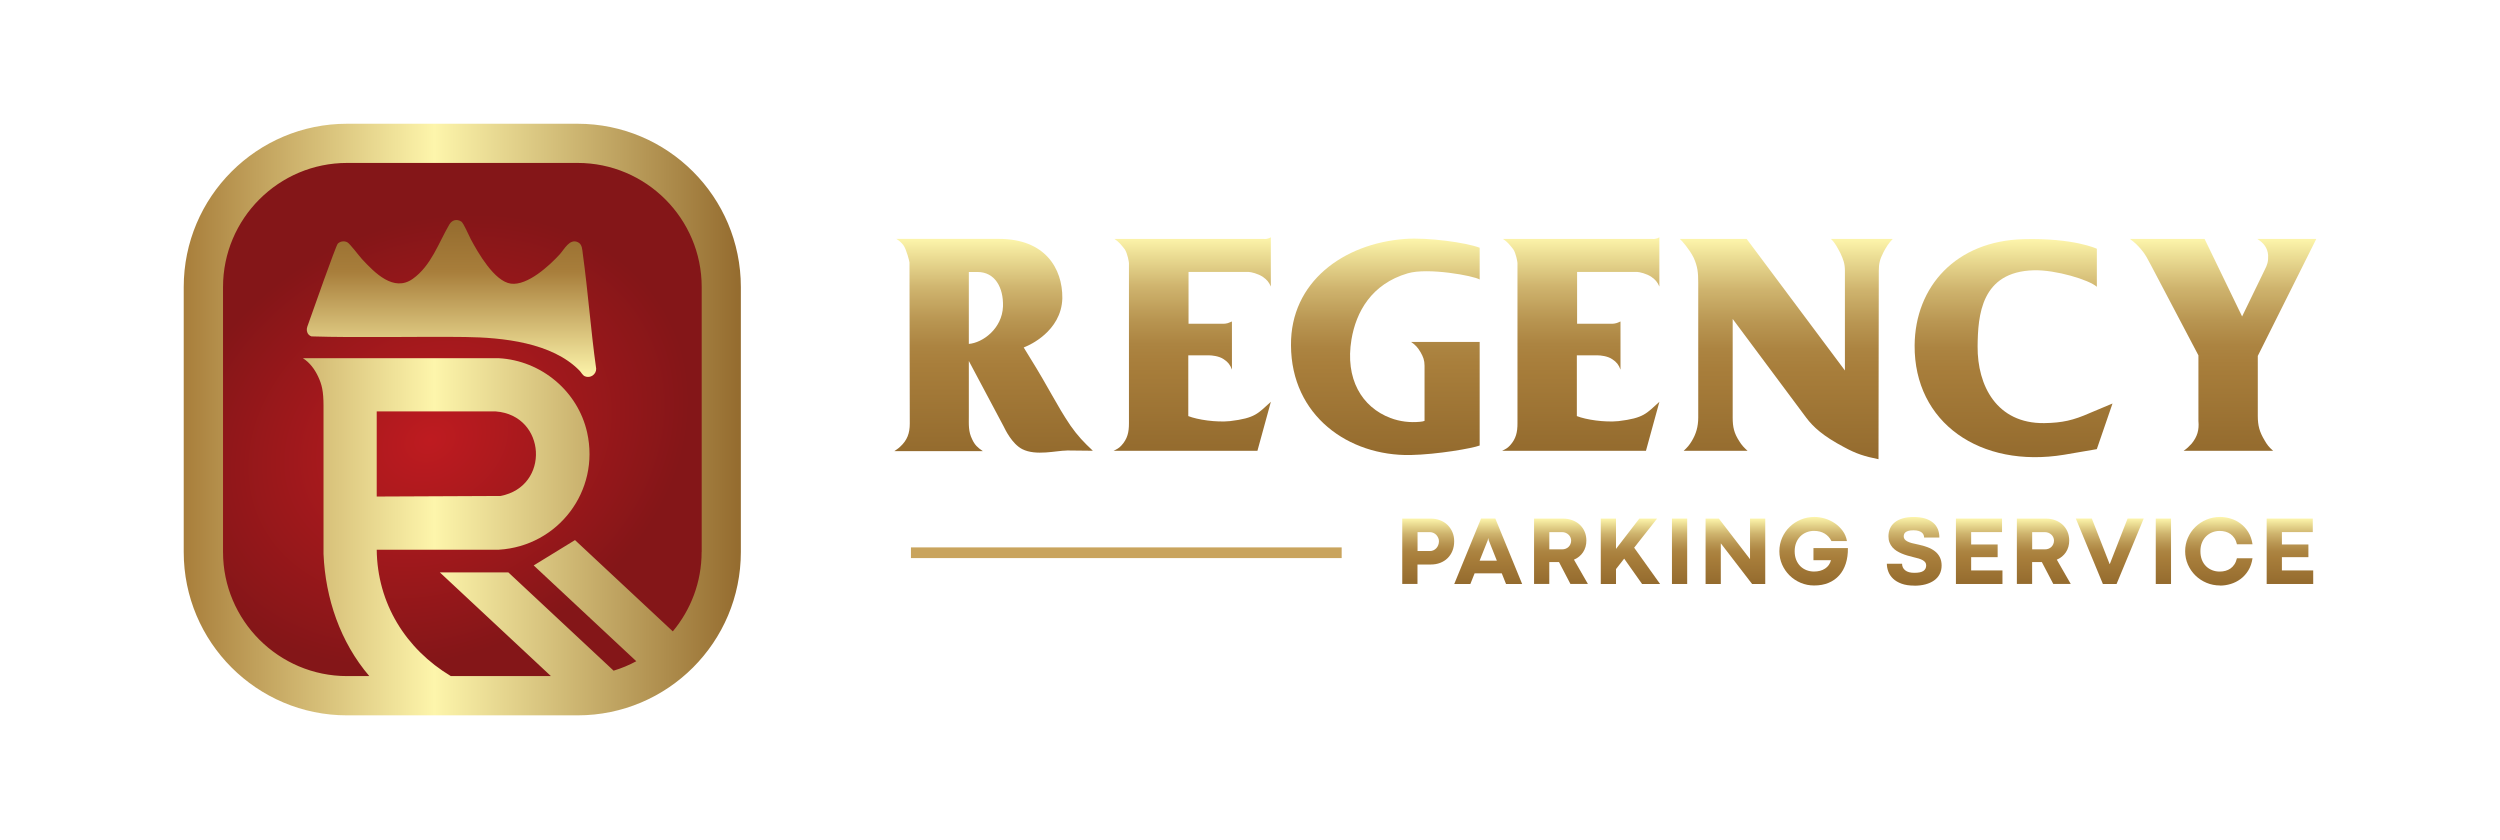
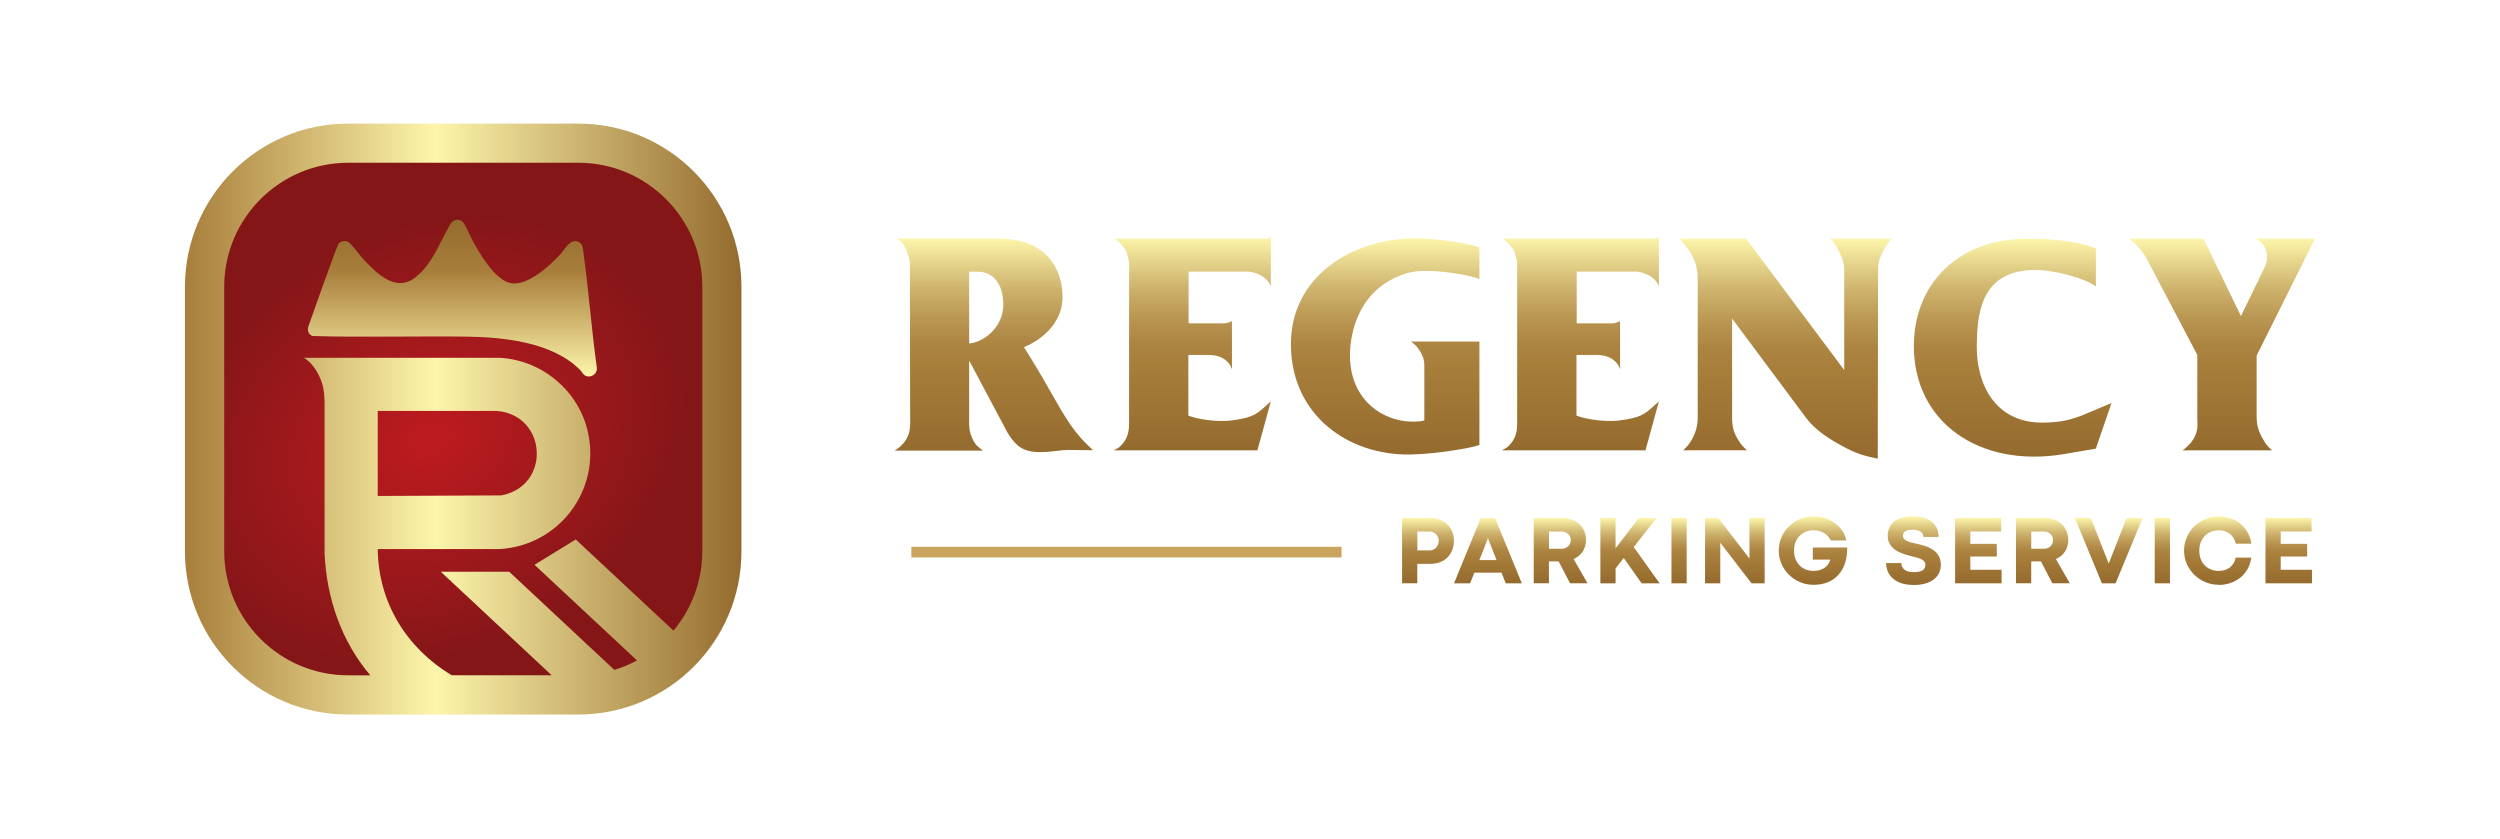
- <svg xmlns="http://www.w3.org/2000/svg" xmlns:xlink="http://www.w3.org/1999/xlink" id="Layer_1" data-name="Layer 1" viewBox="0 0 701.05 235.29">
+ <svg xmlns="http://www.w3.org/2000/svg" xmlns:xlink="http://www.w3.org/1999/xlink" id="Layer_1" data-name="Layer 1" viewBox="0 0 701.05 235.29" width="701" height="235">
  <defs>
    <style>
      .cls-1 {
        fill: url(#linear-gradient-15);
      }

      .cls-2 {
        fill: url(#linear-gradient-13);
      }

      .cls-3 {
        fill: url(#linear-gradient-2);
      }

      .cls-4 {
        fill: url(#linear-gradient-10);
      }

      .cls-5 {
        fill: url(#linear-gradient-12);
      }

      .cls-6 {
        fill: none;
        stroke: #c9a45d;
        stroke-miterlimit: 10;
        stroke-width: 3px;
      }

      .cls-7 {
        fill: url(#linear-gradient-4);
      }

      .cls-8 {
        fill: url(#radial-gradient);
      }

      .cls-9 {
        fill: url(#linear-gradient-3);
      }

      .cls-10 {
        fill: url(#linear-gradient-5);
      }

      .cls-11 {
        fill: url(#linear-gradient-22);
      }

      .cls-12 {
        fill: url(#linear-gradient-8);
      }

      .cls-13 {
        fill: url(#linear-gradient-14);
      }

      .cls-14 {
        fill: url(#linear-gradient-20);
      }

      .cls-15 {
        fill: url(#linear-gradient-17);
      }

      .cls-16 {
        fill: url(#linear-gradient-7);
      }

      .cls-17 {
        fill: url(#linear-gradient-9);
      }

      .cls-18 {
        fill: url(#linear-gradient-11);
      }

      .cls-19 {
        fill: url(#linear-gradient-19);
      }

      .cls-20 {
        fill: url(#linear-gradient-6);
      }

      .cls-21 {
        fill: url(#linear-gradient-21);
      }

      .cls-22 {
        fill: url(#linear-gradient-16);
      }

      .cls-23 {
        fill: url(#linear-gradient);
      }

      .cls-24 {
        fill: url(#linear-gradient-23);
      }

      .cls-25 {
        fill: url(#linear-gradient-18);
      }
    </style>
    <linearGradient id="linear-gradient" x1="278.63" y1="126.94" x2="278.63" y2="67" gradientUnits="userSpaceOnUse">
      <stop offset="0" stop-color="#946b2e" />
      <stop offset=".41" stop-color="#a87e3b" />
      <stop offset=".5" stop-color="#ac8441" />
      <stop offset=".62" stop-color="#b99652" />
      <stop offset=".77" stop-color="#cfb46e" />
      <stop offset=".92" stop-color="#ecde95" />
      <stop offset="1" stop-color="#fdf5ab" />
    </linearGradient>
    <linearGradient id="linear-gradient-2" x1="334.32" y1="126.42" x2="334.32" y2="66.53" xlink:href="#linear-gradient" />
    <linearGradient id="linear-gradient-3" x1="388.47" y1="127.61" x2="388.47" y2="66.92" xlink:href="#linear-gradient" />
    <linearGradient id="linear-gradient-4" x1="443.26" y1="126.42" x2="443.26" y2="66.53" xlink:href="#linear-gradient" />
    <linearGradient id="linear-gradient-5" x1="500.91" y1="128.78" x2="500.91" xlink:href="#linear-gradient" />
    <linearGradient id="linear-gradient-6" x1="564.64" y1="128.2" x2="564.64" y2="67.04" xlink:href="#linear-gradient" />
    <linearGradient id="linear-gradient-7" x1="623.39" y1="126.42" x2="623.39" xlink:href="#linear-gradient" />
    <linearGradient id="linear-gradient-8" x1="400.5" y1="163.76" x2="400.5" y2="145.42" xlink:href="#linear-gradient" />
    <linearGradient id="linear-gradient-9" x1="417.33" y1="163.76" x2="417.33" y2="145.41" xlink:href="#linear-gradient" />
    <linearGradient id="linear-gradient-10" x1="437.74" y1="163.76" x2="437.74" y2="145.42" xlink:href="#linear-gradient" />
    <linearGradient id="linear-gradient-11" x1="457.19" y1="163.76" x2="457.19" y2="145.42" xlink:href="#linear-gradient" />
    <linearGradient id="linear-gradient-12" x1="470.99" y1="163.76" x2="470.99" y2="145.42" xlink:href="#linear-gradient" />
    <linearGradient id="linear-gradient-13" x1="486.65" y1="163.76" x2="486.65" y2="145.42" xlink:href="#linear-gradient" />
    <linearGradient id="linear-gradient-14" x1="508.58" y1="164.18" x2="508.58" y2="144.96" xlink:href="#linear-gradient" />
    <linearGradient id="linear-gradient-15" x1="536.79" y1="164.22" x2="536.79" y2="144.96" xlink:href="#linear-gradient" />
    <linearGradient id="linear-gradient-16" x1="555.01" y1="163.76" x2="555.01" y2="145.42" xlink:href="#linear-gradient" />
    <linearGradient id="linear-gradient-17" x1="573.14" y1="163.76" x2="573.14" y2="145.42" xlink:href="#linear-gradient" />
    <linearGradient id="linear-gradient-18" x1="591.62" y1="163.76" x2="591.62" y2="145.41" xlink:href="#linear-gradient" />
    <linearGradient id="linear-gradient-19" x1="606.66" y1="163.76" x2="606.66" y2="145.42" xlink:href="#linear-gradient" />
    <linearGradient id="linear-gradient-20" x1="622.21" y1="164.18" x2="622.21" y2="144.96" xlink:href="#linear-gradient" />
    <linearGradient id="linear-gradient-21" x1="642.14" y1="163.76" x2="642.14" y2="145.42" xlink:href="#linear-gradient" />
    <radialGradient id="radial-gradient" cx="120.78" cy="123.77" fx="120.78" fy="123.77" r="75.44" gradientTransform="translate(-31.19 86.7) rotate(-25.75) scale(1 .8)" gradientUnits="userSpaceOnUse">
      <stop offset="0" stop-color="#be1b20" />
      <stop offset="1" stop-color="#841618" />
    </radialGradient>
    <linearGradient id="linear-gradient-22" x1="126.6" y1="105.7" x2="126.6" y2="61.69" gradientUnits="userSpaceOnUse">
      <stop offset="0" stop-color="#fdf5ab" />
      <stop offset=".67" stop-color="#a87e3b" />
      <stop offset="1" stop-color="#946b2e" />
    </linearGradient>
    <linearGradient id="linear-gradient-23" x1="51.52" y1="117.65" x2="207.75" y2="117.65" gradientUnits="userSpaceOnUse">
      <stop offset="0" stop-color="#a87e3b" />
      <stop offset=".45" stop-color="#fdf5ab" />
      <stop offset="1" stop-color="#946b2e" />
    </linearGradient>
  </defs>
  <g>
    <path class="cls-23" d="M299.15,126.34c-2.9,0-8.63,1.57-12.48-.39-2.9-1.49-4.79-5.49-5.26-6.44l-9.73-18.29v15.31c0,2.59-.16,4.47.94,6.67.71,1.57,1.57,2.35,2.98,3.3h-24.8c.63-.47,1.1-.71,1.65-1.26,1.96-1.8,2.67-3.77,2.67-6.44l-.08-45.21c0-.24-.86-3.69-1.73-4.87-.63-.79-1.1-1.18-1.96-1.73h28.81c12.87,0,17.82,8.24,17.74,16.64-.24,9.42-9.73,13.34-10.12,13.5l-.71.31,1.49,2.43c5.96,9.58,7.54,13.42,11.62,19.47,2.04,2.9,3.69,4.63,6.28,7.06l-7.3-.08ZM274.11,76.27h-2.43v20.17c3.85-.31,9.34-4.24,9.58-10.52.16-5.34-2.28-9.65-7.14-9.65Z" />
    <path class="cls-3" d="M352.6,126.42h-40.34c.94-.47,1.49-.71,2.2-1.49,1.73-1.88,2.12-3.77,2.12-6.2v-44.98c0-.24-.39-2.67-1.18-3.85-.94-1.18-1.65-2.12-2.9-2.9h41.6c.47,0,.86.08,1.33-.08.39-.08.63-.16.94-.39v13.81c-.55-1.26-1.1-1.88-2.2-2.67-1.33-.94-3.45-1.41-4-1.41h-16.88v14.52h8.63c.86,0,1.49.08,2.36-.16.39-.16.78-.31,1.18-.47v13.5c-.47-1.33-1.1-2.12-2.28-2.9-1.33-.94-3.45-1.1-4-1.1h-5.96v17.03c2.59,1.02,7.77,1.8,11.7,1.41,7.14-.86,7.77-2.12,11.46-5.42l-3.77,13.74Z" />
    <path class="cls-9" d="M395.54,127.6c-17.35.31-33.44-10.99-33.52-30.77-.16-17.74,14.67-28.56,32-29.83,6.35-.47,17.11,1.01,20.91,2.47v8.91c-1.57-1.02-14.45-3.42-20.17-1.74-10.22,3-14.49,10.88-15.78,18.54-1.84,11.02,2.85,18.97,10.94,22.04,2.62.99,5.46,1.33,8.26,1.06.54-.05,1.01-.13,1.29-.26v-15.46c0-1.57-.39-2.51-1.1-3.77-.79-1.33-1.41-2.04-2.67-2.9h19.23v29.04c-2.04.79-11.85,2.51-19.39,2.67Z" />
    <path class="cls-7" d="M461.55,126.42h-40.34c.94-.47,1.49-.71,2.2-1.49,1.73-1.88,2.12-3.77,2.12-6.2v-44.98c0-.24-.39-2.67-1.18-3.85-.94-1.18-1.65-2.12-2.9-2.9h41.6c.47,0,.86.08,1.33-.08.39-.08.63-.16.94-.39v13.81c-.55-1.26-1.1-1.88-2.2-2.67-1.33-.94-3.45-1.41-4-1.41h-16.87v14.52h8.63c.86,0,1.49.08,2.36-.16.39-.16.78-.31,1.18-.47v13.5c-.47-1.33-1.1-2.12-2.28-2.9-1.33-.94-3.45-1.1-4-1.1h-5.96v17.03c2.59,1.02,7.77,1.8,11.69,1.41,7.14-.86,7.77-2.12,11.46-5.42l-3.77,13.74Z" />
    <path class="cls-10" d="M528.11,70.85c-.94,1.81-1.26,3.06-1.26,5.1l-.08,52.82c-3.85-.78-6.2-1.49-9.65-3.38-5.97-3.14-8.71-5.73-10.6-8.24l-20.64-27.71v27.71c0,2.59.39,4.32,1.81,6.51.71,1.18,1.33,1.81,2.35,2.75h-17.9c1.02-.94,1.57-1.57,2.28-2.75,1.18-1.96,1.8-4,1.8-6.59v-37.75c0-2.83-.16-4.63-1.33-7.14-1.1-2.2-3.3-4.79-3.85-5.18h18.76l27.55,36.89v-28.02c0-1.96-.47-3.14-1.26-4.87-.86-1.57-1.41-2.83-2.67-4h17.35c-1.18,1.18-1.88,2.35-2.67,3.85Z" />
    <path class="cls-20" d="M587.99,125.95l-9.18,1.57c-23.47,3.85-42.07-8.95-41.91-30.69.14-16.53,11.64-29.26,30.5-29.76,14.22-.38,20.6,2.69,20.6,2.69v10.66c-2.2-1.96-11.54-4.79-17.66-4.63-14.83.39-15.7,12.64-15.78,21.35-.08,10.99,5.34,21.66,18.68,21.51,5.1-.08,8.16-.79,12.79-2.83l6.36-2.67-4.4,12.79Z" />
    <path class="cls-16" d="M633.13,99.81v16.8c0,2.75.47,4.47,1.88,6.83.71,1.26,1.26,1.96,2.43,2.98h-25.12c.94-.63,1.49-1.18,2.28-2.04,1.57-1.96,2.12-3.77,1.88-6.36v-18.37l-13.34-25.35c-.94-1.73-1.41-2.83-2.75-4.4-1.02-1.18-1.8-1.96-3.14-2.9h20.96l10.52,21.74,6.36-13.11c.71-1.41,1.02-2.28.94-4.08-.16-2.04-1.26-3.45-3.06-4.55h16.56l-16.4,32.81Z" />
  </g>
  <g>
    <path class="cls-12" d="M393.23,145.42h7.94c.96,0,1.85.16,2.66.47s1.51.75,2.09,1.32c.58.57,1.04,1.24,1.37,2.02.33.78.49,1.62.49,2.54,0,.99-.16,1.89-.49,2.69-.32.8-.78,1.49-1.36,2.06-.58.57-1.27,1.01-2.08,1.32-.8.31-1.68.46-2.64.46h-3.72v5.45h-4.27v-18.34ZM400.99,154.52c.35,0,.68-.07.98-.21.3-.14.57-.33.8-.58.23-.25.41-.54.54-.88s.2-.7.2-1.08c0-.32-.06-.64-.2-.94s-.31-.58-.53-.82-.49-.43-.8-.57c-.31-.14-.63-.22-.98-.22h-3.49v5.3h3.49Z" />
    <path class="cls-17" d="M421.16,160.78h-7.65l-1.19,2.98h-4.52l7.52-18.35h4l7.52,18.35h-4.52l-1.19-2.98ZM419.75,157.23l-2.28-5.73-.12-.57h-.04l-.12.57-2.28,5.73h4.84Z" />
    <path class="cls-4" d="M430.18,145.42h8.05c.97,0,1.86.15,2.67.45.81.3,1.51.72,2.09,1.26.58.54,1.04,1.19,1.37,1.95s.49,1.6.49,2.51c0,.62-.08,1.21-.24,1.76-.16.55-.4,1.06-.7,1.52-.31.46-.67.86-1.1,1.21-.43.35-.91.64-1.44.86l3.91,6.81h-4.9l-3.21-6.14h-2.72v6.14h-4.27v-18.34ZM438.06,154.05c.35,0,.68-.06.99-.18.31-.12.58-.29.8-.51.22-.22.4-.47.53-.78s.2-.63.2-.99c0-.32-.07-.63-.2-.92-.13-.29-.31-.54-.54-.75-.23-.22-.5-.39-.8-.51-.31-.13-.63-.19-.98-.19h-3.6v4.83h3.6Z" />
    <path class="cls-18" d="M465.51,163.76h-5.04l-5.02-7.11-2.29,2.93v4.18h-4.27v-18.34h4.27v8.5l6.54-8.5h4.98l-6.43,8.16,7.27,10.18Z" />
    <path class="cls-5" d="M468.85,145.42h4.27v18.34h-4.27v-18.34Z" />
    <path class="cls-2" d="M478.27,145.42h3.73l8.74,11.38v-11.38h4.27v18.34h-3.69l-8.76-11.39h-.01v11.39h-4.27v-18.34Z" />
    <path class="cls-13" d="M508.71,164.18c-1.33,0-2.59-.25-3.77-.75-1.18-.5-2.22-1.19-3.1-2.06-.89-.87-1.58-1.89-2.1-3.05-.51-1.17-.77-2.42-.77-3.75s.26-2.59.77-3.76c.51-1.16,1.21-2.18,2.1-3.05.89-.87,1.93-1.55,3.13-2.05,1.2-.5,2.47-.75,3.83-.75.96,0,1.94.15,2.94.45,1,.3,1.92.74,2.77,1.31s1.58,1.28,2.2,2.12,1.02,1.8,1.21,2.88h-4.34c-.45-.9-1.09-1.6-1.92-2.1-.83-.5-1.82-.75-2.97-.75-.74,0-1.44.13-2.1.39-.66.26-1.24.64-1.73,1.13-.49.49-.89,1.09-1.17,1.79s-.43,1.5-.43,2.39.14,1.71.43,2.42c.29.71.68,1.3,1.17,1.79.49.49,1.07.85,1.73,1.11.66.25,1.36.38,2.1.38,1.23,0,2.27-.28,3.1-.83.84-.55,1.38-1.33,1.65-2.34h-4.91v-3.41h9.66c.02,1.61-.18,3.06-.6,4.36-.42,1.29-1.03,2.4-1.85,3.3-.81.91-1.81,1.61-2.99,2.1-1.18.49-2.52.73-4.03.73Z" />
    <path class="cls-1" d="M536.81,164.22c-1.4,0-2.59-.18-3.57-.54-.98-.36-1.78-.83-2.39-1.42-.61-.58-1.05-1.24-1.33-1.98-.27-.73-.41-1.47-.41-2.2h4.27c0,.76.29,1.38.88,1.85.59.47,1.43.7,2.53.7,1.2,0,2.05-.17,2.57-.53s.78-.87.78-1.56c0-.31-.08-.59-.24-.82-.16-.23-.4-.44-.71-.62-.31-.18-.69-.34-1.15-.48-.46-.14-.98-.28-1.58-.41-.51-.12-1.04-.27-1.58-.42-.54-.16-1.07-.34-1.58-.56-.51-.22-1-.47-1.45-.75-.45-.29-.85-.63-1.19-1.02-.34-.39-.6-.84-.8-1.35-.2-.51-.3-1.09-.3-1.73,0-.8.15-1.53.44-2.19.29-.66.73-1.23,1.32-1.71.59-.48,1.33-.85,2.21-1.11.89-.27,1.92-.4,3.11-.4s2.25.14,3.15.41c.89.27,1.64.66,2.25,1.16s1.05,1.1,1.35,1.81c.3.71.45,1.51.45,2.39h-4.28c0-.26-.05-.51-.15-.75-.1-.24-.26-.46-.49-.65-.23-.19-.54-.35-.92-.46-.38-.12-.85-.18-1.41-.18s-1.03.05-1.39.15c-.36.1-.64.23-.84.39-.2.16-.34.35-.41.55s-.11.41-.11.62c0,.3.08.56.24.78s.4.43.74.61c.33.18.76.34,1.27.49.52.14,1.13.28,1.85.42.92.19,1.77.43,2.57.73s1.49.68,2.08,1.14,1.05,1.02,1.38,1.68c.33.66.5,1.43.5,2.32s-.19,1.73-.56,2.43c-.37.71-.9,1.3-1.57,1.77s-1.48.84-2.42,1.09-1.98.37-3.11.37Z" />
    <path class="cls-22" d="M548.48,145.42h12.93v3.79h-8.66v3.47h7.43v3.56h-7.43v3.72h8.78v3.8h-13.05v-18.34Z" />
    <path class="cls-15" d="M565.58,145.42h8.05c.97,0,1.86.15,2.67.45.81.3,1.51.72,2.09,1.26.58.54,1.04,1.19,1.37,1.95s.49,1.6.49,2.51c0,.62-.08,1.21-.24,1.76s-.4,1.06-.7,1.52c-.31.46-.67.86-1.1,1.21-.43.35-.91.64-1.44.86l3.91,6.81h-4.9l-3.21-6.14h-2.72v6.14h-4.28v-18.34ZM573.46,154.05c.35,0,.68-.06.99-.18.31-.12.58-.29.8-.51s.4-.47.53-.78c.13-.3.2-.63.2-.99,0-.32-.06-.63-.2-.92-.13-.29-.31-.54-.54-.75s-.5-.39-.8-.51-.63-.19-.98-.19h-3.6v4.83h3.6Z" />
    <path class="cls-25" d="M582.09,145.41h4.5l4.98,12.74h.07s4.98-12.74,4.98-12.74h4.52l-7.61,18.35h-3.84l-7.59-18.35Z" />
    <path class="cls-19" d="M604.52,145.42h4.28v18.34h-4.28v-18.34Z" />
    <path class="cls-14" d="M622.57,164.18c-1.36,0-2.63-.25-3.82-.75-1.19-.5-2.23-1.19-3.12-2.06-.89-.87-1.58-1.89-2.1-3.05-.51-1.17-.77-2.42-.77-3.75s.26-2.59.77-3.76,1.21-2.18,2.1-3.05c.89-.87,1.92-1.55,3.12-2.05s2.46-.75,3.82-.75c.96,0,1.94.15,2.93.45s1.91.75,2.76,1.38c.84.62,1.57,1.41,2.18,2.38.61.97,1.01,2.12,1.21,3.46h-4.36c-.16-.67-.4-1.25-.71-1.72-.31-.47-.68-.86-1.1-1.16-.42-.3-.89-.52-1.41-.66s-1.06-.21-1.62-.21c-.74,0-1.43.13-2.09.39s-1.23.64-1.73,1.13c-.5.49-.88,1.09-1.17,1.79s-.42,1.5-.42,2.39.14,1.71.42,2.42c.28.71.67,1.3,1.17,1.79.49.49,1.07.85,1.73,1.11s1.35.38,2.09.38c.57,0,1.11-.07,1.62-.21.51-.14.98-.36,1.4-.65.42-.3.79-.68,1.1-1.15.31-.47.55-1.04.71-1.72h4.37c-.2,1.33-.6,2.48-1.2,3.45-.6.97-1.33,1.76-2.17,2.38-.84.62-1.76,1.08-2.76,1.38-.99.3-1.98.45-2.95.45Z" />
    <path class="cls-21" d="M635.62,145.42h12.93v3.79h-8.66v3.47h7.43v3.56h-7.43v3.72h8.78v3.8h-13.05v-18.34Z" />
  </g>
  <g>
    <path class="cls-8" d="M198.43,80.21v74.87c0,8.83-3.23,16.9-8.57,23.09-2.89,3.36-6.41,6.18-10.36,8.26-2.03,1.07-4.17,1.95-6.41,2.61-3.2.95-6.57,1.45-10.07,1.45h-66.76c-19.56,0-35.42-15.85-35.42-35.41v-74.87c0-19.56,15.86-35.42,35.42-35.42h66.76c19.56,0,35.42,15.86,35.42,35.42Z" />
    <path class="cls-11" d="M129.33,62.1c.67.42,2.16,3.99,2.68,4.96,2.02,3.78,6.63,11.88,11.27,12.48s10.73-5,13.64-8.17c1.35-1.47,2.81-4.59,5.17-3.43,1.2.59,1.18,2.08,1.34,3.26,1.48,10.69,2.24,21.5,3.75,32.19.04,1.62-1.65,2.77-3.14,2.14-.69-.29-1.04-1.1-1.52-1.59-7.7-7.9-21.58-9.3-32.08-9.44-12.95-.17-30.14.25-43.1-.17-.3-.08-.57-.27-.79-.5-.54-.59-.65-1.46-.38-2.21,1.44-4.09,8.04-22.78,8.54-23.28.68-.69,1.76-.85,2.64-.43.76.37,3.31,3.83,4.18,4.77,3.52,3.78,8.87,9.33,14.22,5.51,5.18-3.7,7.22-10.06,10.25-15.23.73-1.25,2.06-1.65,3.33-.85Z" />
  </g>
  <line class="cls-6" x1="255.45" y1="155" x2="376.23" y2="155" />
  <path class="cls-24" d="M161.95,34.7h-64.63c-25.29,0-45.8,20.51-45.8,45.8v74.3c0,25.29,20.51,45.8,45.8,45.8h64.63c25.29,0,45.8-20.51,45.8-45.8v-74.3c0-25.29-20.51-45.8-45.8-45.8ZM196.75,154.79c0,8.46-3.04,16.22-8.08,22.26l-27.43-25.6-11.58,7.11,28.77,26.86c-2.01,1.09-4.14,1.98-6.36,2.65l-29.52-27.56h-19.21s31.14,29.07,31.14,29.07h-28.07c-12.64-7.59-20.61-20.39-20.77-35.43h34.25c16.63-1.01,28.4-16.45,24.76-32.84-2.58-11.61-12.89-20.21-24.76-20.86h-54.95s0,0,0,0c1.96,1.24,3.33,3.13,4.31,5.23,1,2.16,1.47,3.99,1.47,8.16v41.5c.53,12.49,4.71,24.73,12.84,34.25h-6.22c-19.19,0-34.8-15.61-34.8-34.8v-74.3c0-19.19,15.61-34.8,34.8-34.8h64.63c19.19,0,34.8,15.61,34.8,34.8v74.3ZM105.64,139.24v-23.87h33.38c14.23,1.1,15.34,21.06,1.33,23.71l-34.71.16Z" />
</svg>
